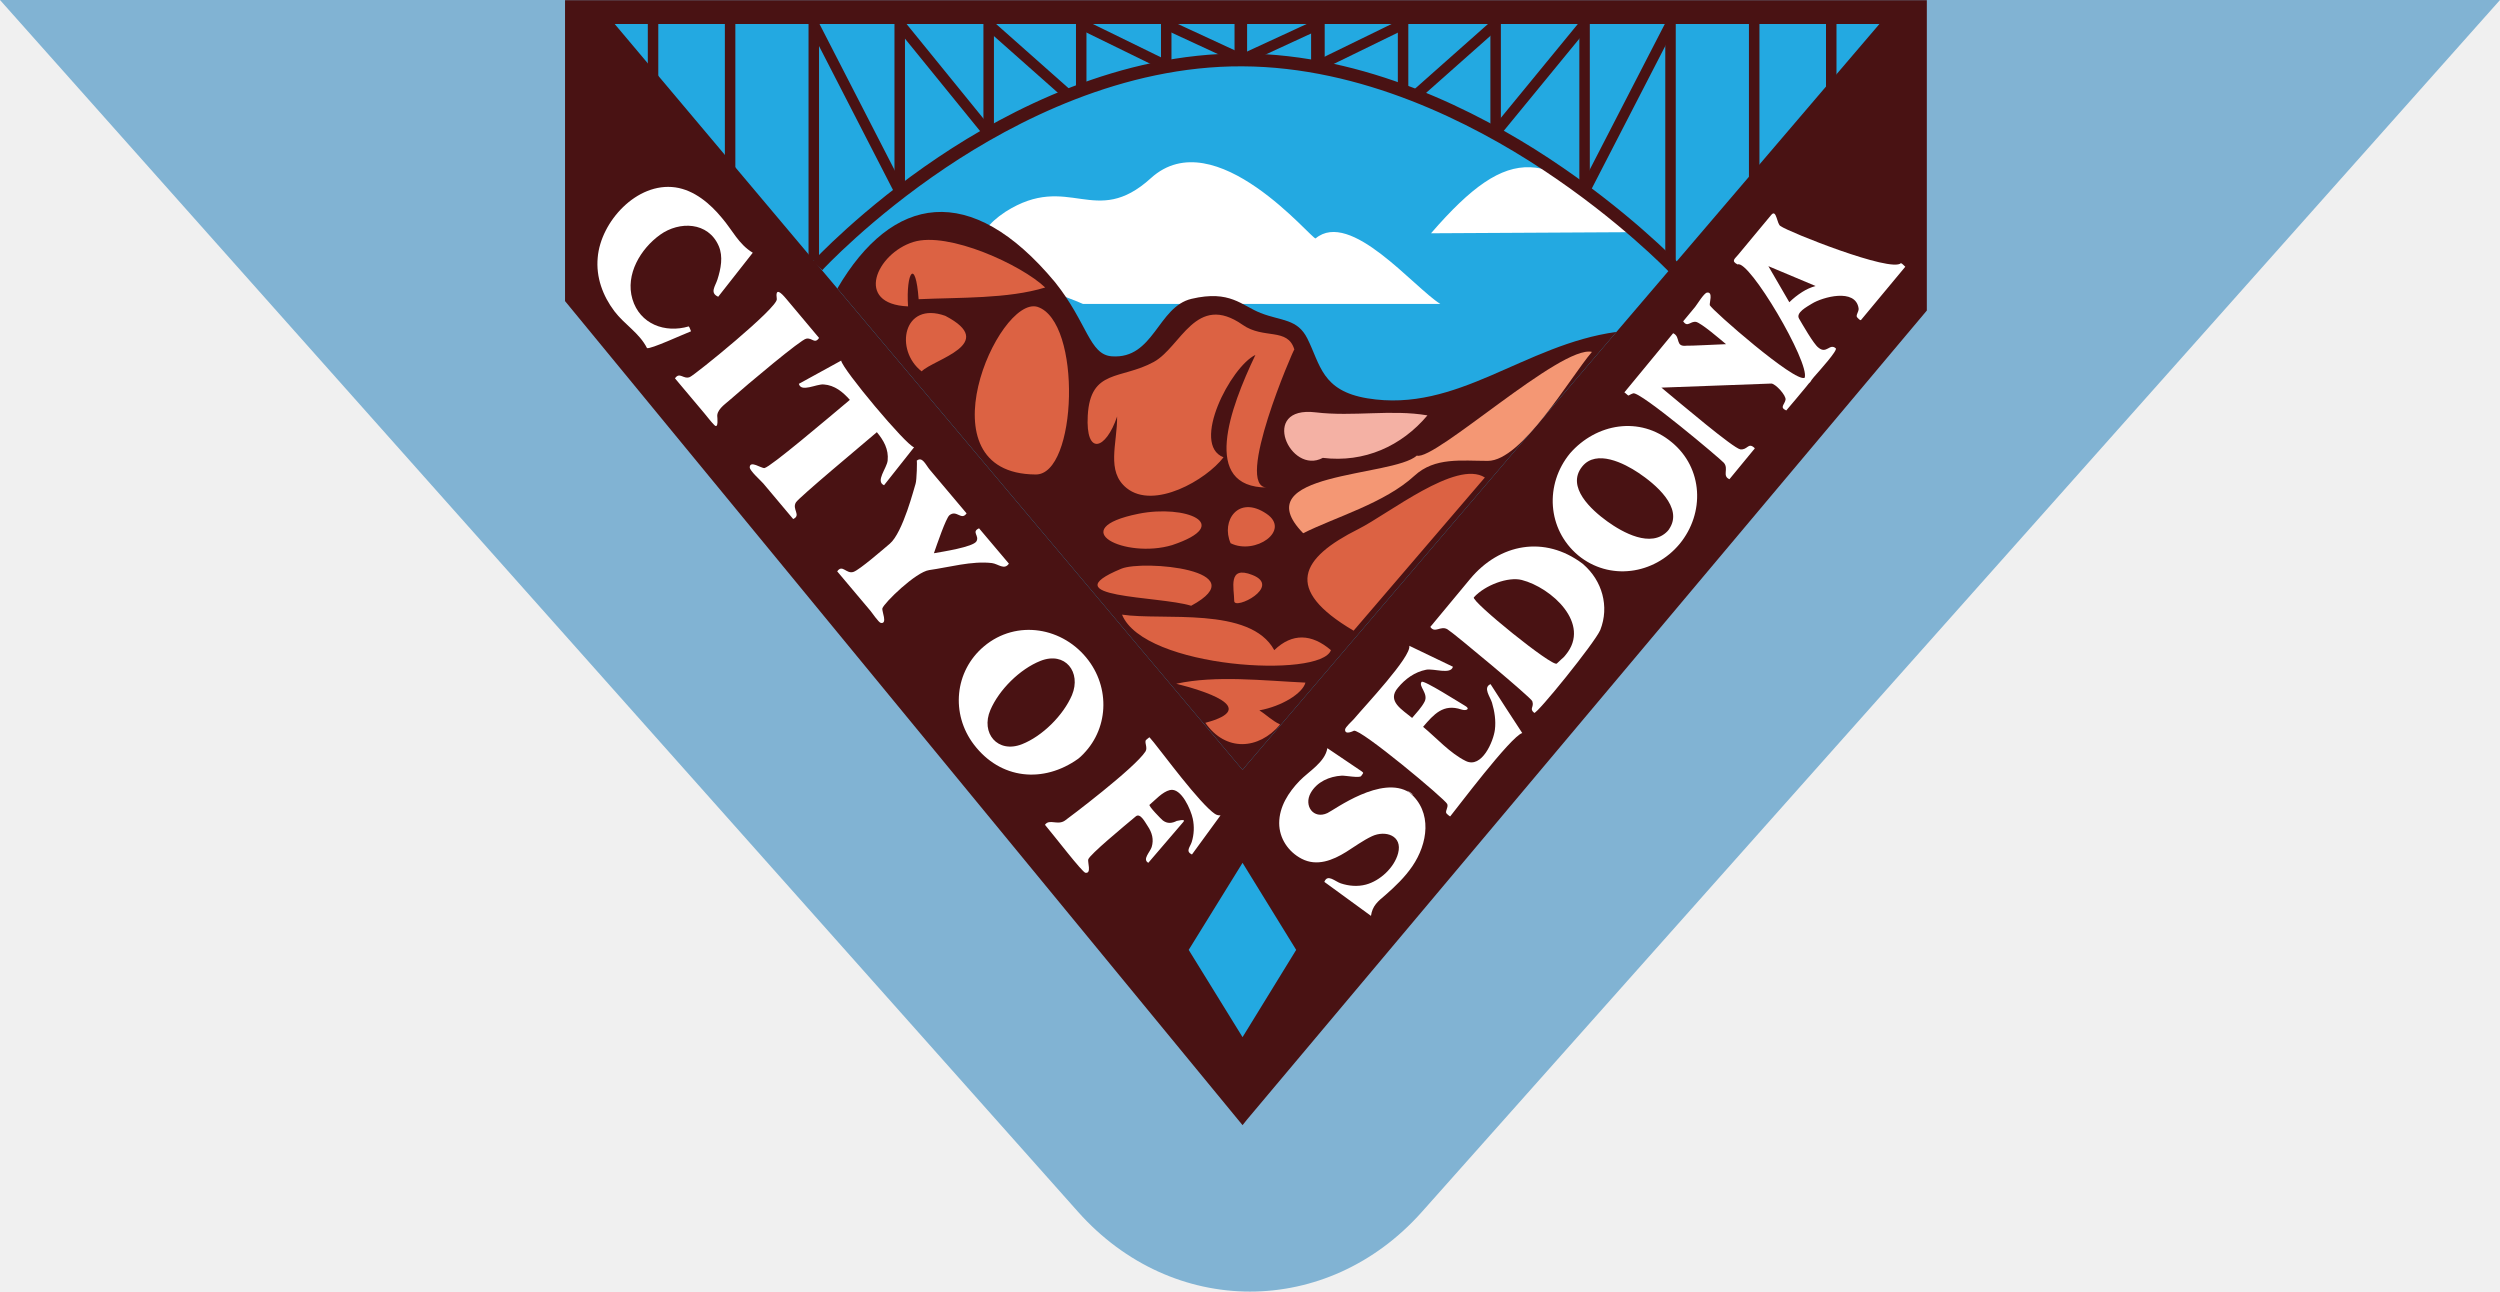
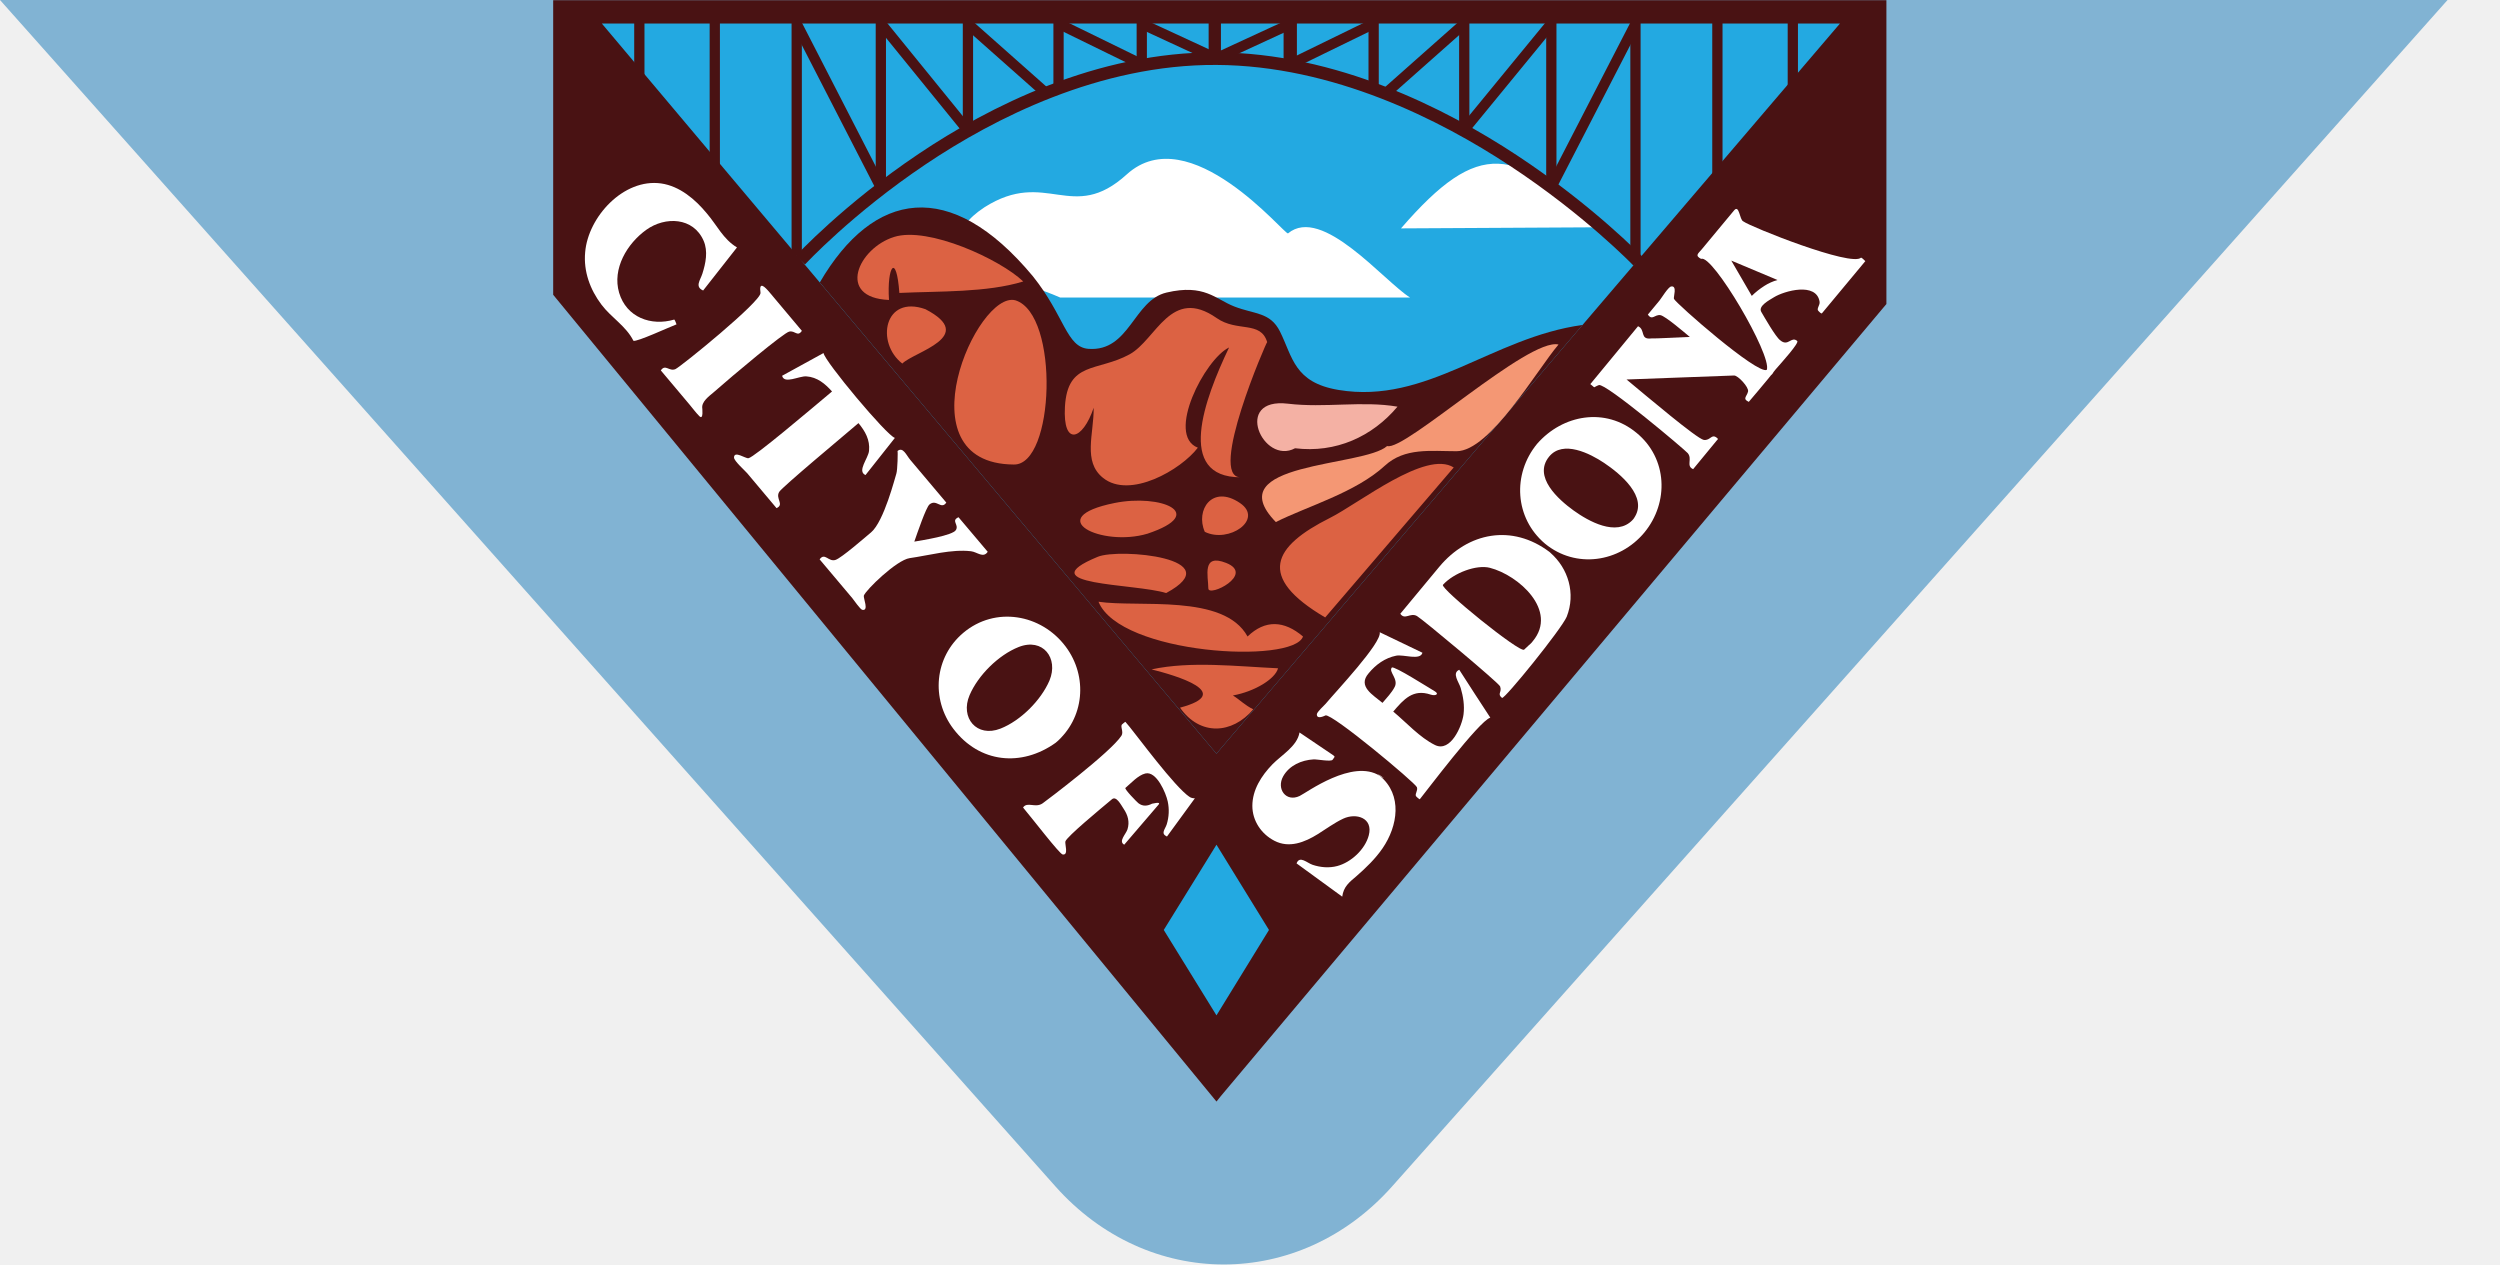
- <svg xmlns="http://www.w3.org/2000/svg" version="1.0" width="186.643" height="96.425">
+ <svg xmlns="http://www.w3.org/2000/svg" version="1.0" width="190.643" height="96.425">
  <path fill="#81B3D3" d="M186.643 0H0l80.486 90.474c7.061 7.936 18.61 7.936 25.67 0L186.643 0z" />
  <path fill="#23A9E1" d="M43.242.721l49.523 58.35 49.324-57.997z" />
  <path fill="#FFF" d="M122.023 17.332l-15.187.084c6.001-6.931 8.697-6.19 15.187-.084zM80.849 22.69h26.68c-1.985-1.233-6.708-7.059-9.308-4.893-.212.178-7.505-8.848-12.296-4.499-4.179 3.799-6.12-.498-10.857 2.511-5.399 3.57 3.12 5.675 5.781 6.881z" />
  <path fill="#491213" d="M93.104.016h-50.92v22.463l50.581 61.522.339-.424 50.748-60.394V.016H93.104zm0 57.052l-.339.409L45.892 1.793h94.419L93.104 57.068z" />
  <path fill="#491213" d="M92.765 57.477l.339-.409L120.68 24.78c-6.913.949-11.864 6.077-18.604 4.956-3.396-.564-3.498-2.514-4.469-4.456-.746-1.493-1.937-1.303-3.487-1.91-1.442-.565-2.277-1.738-5.162-1.061-2.528.593-2.807 4.518-5.952 4.293-1.689-.121-1.811-2.497-4.244-5.539-6.302-7.571-12.158-6.523-16.247.475l30.25 35.939z" />
  <path fill="#23A9E1" d="M88.745 70.916l4.02-6.5 4.004 6.5-4.004 6.514z" />
  <path fill="#491213" d="M124.567 20.258c-.035-.039-3.714-3.86-9.46-7.639-5.281-3.474-13.444-7.624-22.346-7.667-8.921-.049-16.971 4.087-22.156 7.566-5.632 3.78-9.18 7.61-9.215 7.648l-.706-.649c.036-.04 3.661-3.954 9.387-7.796 5.298-3.554 13.54-7.774 22.696-7.729 9.144.044 17.493 4.287 22.888 7.837 5.832 3.839 9.57 7.727 9.606 7.766l-.694.663zM48.363 1.2h.783v6.627h-.783zm5.753-.267h.783v12.634h-.783z" />
  <path fill="#491213" d="M60.363 1.017h.784v18.43h-.784zm6.416-.084h.783v13.495h-.783zM73.42.819h.784v9.18h-.784zm6.91.255h.782v5.683h-.782zm6.346-.156h.783v4.104h-.783z" />
  <path fill="#491213" d="M66.851 14.538L60.408 2.002l.698-.358 6.442 12.536zm6.718-4.26L66.9 2.07l.608-.493 6.669 8.207zm5.948-2.876L73.55 2.114l.52-.586 5.965 5.288zm7.377-2.144l-6.318-3.09.344-.703 6.318 3.09zm5.666-.464l-5.669-2.623.33-.71 5.668 2.623zm43.764-3.537h.783v5.781h-.783zm-5.753-.536h.784v12.973h-.784zm-6.246.536h.782v18.458h-.782zm-6.416-.226h.782v13.241h-.782zm-6.641-.042h.783V10h-.783zm-6.91-.31h.783v6.078h-.783zm-6.475.493h1.015v3.85h-1.015z" />
  <path fill="#491213" d="M118.667 14.407l-.695-.358 6.395-12.406.695.359zm-6.723-4.247l-.606-.496 6.635-8.088.605.496zm-6.003-2.76l-.52-.585 5.964-5.287.52.585zM98.57 5.262l-.344-.705 6.32-3.084.344.705zm-5.658-.466l-.328-.71 5.672-2.619.328.711z" />
  <path fill="#FFF" d="M65.464 32.265c.513.618.891 1.284.806 2.116-.059.579-.936 1.55-.27 1.846l2.242-2.834c-.602-.151-5.365-5.848-5.442-6.472l-3.159 1.734c.164.661 1.294.005 1.854.046.828.06 1.425.56 1.953 1.152-1.728 1.449-5.931 5.017-6.374 5.09-.226.036-1.088-.601-1.101-.056-.006.262.852 1.014 1.015 1.21l2.229 2.653c.619-.282-.11-.732.205-1.243.232-.374 4.901-4.267 6.042-5.242zm-5.273-6.98c.443-.095.624.434.958-.056L58.7 22.312c-.371-.442-.84-.916-.706.018.089.63-6.113 5.664-6.493 5.82-.479.197-.758-.417-1.109.097l2.193 2.608c.246.292.477.612.747.882.339.339.208-.672.224-.585-.091-.513.527-.948.855-1.228 1.545-1.361 5.398-4.588 5.78-4.639zm-8.771-.917c-1.767.523-3.65-.164-4.207-2.042-.543-1.835.614-3.757 2.071-4.801 1.439-1.032 3.589-.97 4.373.838.346.799.158 1.706-.094 2.502-.16.506-.597 1 .056 1.289l2.581-3.286c-1.055-.633-1.518-1.683-2.3-2.595-.882-1.071-2.064-2.079-3.482-2.284-2.87-.406-5.574 2.556-5.795 5.245-.136 1.457.374 2.848 1.246 4.001.75.994 1.868 1.623 2.435 2.754.262.095 2.705-1.033 3.286-1.255-.052-.111-.089-.275-.17-.366-.761.226 0 0 0 0zm39.3 36.409c-1.15-.768-4.025-4.689-4.573-5.341l-.329-.392c-.011-.014-.284.225-.246.191-.173.145.134.573-.052.864-.793 1.241-5.758 4.983-6.016 5.163-.556.384-1.164-.159-1.489.316.719.854 2.78 3.543 3.019 3.582.479.078.148-.815.211-1 .123-.369 2.633-2.445 3.549-3.211.336-.281.688.426.888.723.327.484.474 1 .298 1.568-.116.37-.717.92-.25 1.174l2.613-3.049c.252-.293-.566-.037-.469-.087-.37.191-.718.235-1.063-.028-.096-.071-1.089-1.082-.99-1.166.431-.361.959-.963 1.517-1.1.862-.213 1.582 1.516 1.709 2.129a3.45 3.45 0 0 1-.076 1.75c-.124.387-.487.696.018.93.712-.974 1.422-1.946 2.131-2.92a.708.708 0 0 1-.4-.096c-.127-.085.139.07 0 0zm-10.224-4.131c2.205-1.855 2.482-5.053.769-7.339-1.867-2.489-5.371-3.096-7.804-1.052-2.204 1.854-2.489 5.047-.758 7.325 1.991 2.621 5.199 2.918 7.793 1.066 1.156-.975-.099.07 0 0zm-.465-4.753c-.647 1.51-2.201 3.063-3.732 3.667-1.818.715-3.1-.827-2.36-2.553.65-1.516 2.203-3.057 3.737-3.666 1.852-.735 3.066.846 2.355 2.552-.381.89.071-.169 0 0zm-5.979-9.856c.475.06.926.55 1.269.042-.742-.879-1.484-1.758-2.228-2.637-.595.269.047.549-.194.971-.244.427-2.56.781-3.176.89.224-.644.895-2.615 1.157-2.835.544-.445.883.432 1.283-.141l-2.743-3.253c-.31-.366-.559-1.028-.98-.68.038-.031.006 1.472-.089 1.733-.086.236-.936 3.638-1.926 4.47-.493.414-2.237 1.934-2.702 2.097-.541.189-.825-.598-1.22-.038l2.491 2.957c.125.148.602.863.767.893.521.094.06-.893.113-1.086.151-.431 2.5-2.719 3.497-2.859 1.461-.205 3.2-.702 4.681-.524.339.042-.352-.043 0 0z" />
  <path fill="#DC6243" d="M67.792 22.874c-4.043-.167-2.351-3.954.395-4.808 2.611-.813 8.089 1.717 9.843 3.398-2.783.855-6.386.732-9.447.874-.226-3.12-.958-2.032-.791.536zm1.015 4.85c-2.04-1.579-1.396-5.266 1.763-4.146 4.005 2.084-.856 3.239-1.763 4.146 0 0 .042-.042 0 0zm8.488 7.699c-8.62-.071-2.792-13.322.141-12.521 3.373 1.073 2.995 12.622-.141 12.521zm6.106-4.329c-.84 2.501-2.361 2.968-2.192-.07.194-3.503 2.479-2.662 4.93-4.004 2.04-1.119 3.139-5.214 6.641-2.765 1.562 1.093 3.352.179 3.851 1.833-.025-.084-4.545 10.308-2.031 10.308-4.961 0-2.773-5.922-.874-9.899-1.847.885-4.842 6.688-2.382 7.643-1.281 1.686-5.194 3.945-7.234 2.298-1.552-1.249-.692-3.325-.709-5.344zm4.104 9.603c-3.489 1.046-8.122-1.207-2.51-2.34 3.483-.704 7.187.778 2.51 2.34.141-.042-.128.043 0 0zm4.37-.141c-.736-1.658.562-3.635 2.68-2.199 1.847 1.252-.851 3.106-2.68 2.199zm-2.946 4.668c-2.411-.747-10.537-.561-5.218-2.764 1.64-.679 10.154.098 5.218 2.764zm3.215-.353c-.007-.96-.512-2.679 1.354-1.946 2.235.879-1.354 2.651-1.354 1.946 0 0 0-.169 0 0zm7.219 3.667c-1.437-1.227-2.891-1.295-4.229 0-1.795-3.293-8.318-2.19-11.366-2.651 1.638 4.029 14.864 4.78 15.595 2.651zm-1.903 2.424c-3.151-.146-6.671-.563-9.646.084 1.86.466 6.396 1.795 2.172 2.918 1.515 2.168 3.973 2.029 5.584.127-.655-.322-1.01-.719-1.552-1.057 1.672-.303 3.234-1.267 3.442-2.072zm3.596-3.877c-5.288-3.112-3.95-5.427.354-7.586 2.254-1.131 7.324-5.208 9.447-3.85l-9.801 11.436z" />
  <path fill="#F49774" d="M97.291 39.809c-4.479-4.601 6.689-4.178 8.487-5.796 1.311.437 10.768-8.283 13.071-7.741-1.655 1.941-5.22 8.136-7.775 8.136-1.964 0-3.95-.292-5.472 1.107-2.224 2.048-5.908 3.09-8.311 4.294z" />
  <path fill="#F4B1A4" d="M98.758 34.183c-2.453 1.319-4.772-3.907-.537-3.398 2.813.338 5.662-.237 8.348.226-1.927 2.291-4.706 3.553-7.811 3.172z" />
  <path fill="#491213" d="M92.167 1.426h.938v3.313h-.938z" />
  <g fill="#FFF">
    <path d="M111.39 52.466c.191.648.299 1.332.215 2.009-.107.873-.979 2.925-2.173 2.34-1.169-.573-2.194-1.728-3.188-2.552.802-.936 1.507-1.749 2.854-1.295.37.123.688-.036.299-.262-.405-.234-3.114-1.965-3.261-1.799-.271.311.528.868.221 1.473-.229.447-.61.834-.932 1.219-.72-.607-1.923-1.253-1.057-2.256.542-.66 1.25-1.172 2.098-1.342.565-.114 1.841.389 2.006-.224l-3.258-1.565c.177.799-3.349 4.525-4.131 5.464-.113.137-.658.609-.664.797-.009.429.622.097.657.084.486-.18 6.816 5.109 6.973 5.471.1.281-.221.574-.029.732-.011-.01.228.216.253.184.391-.468 4.522-5.975 5.374-6.217-.794-1.215-1.588-2.43-2.368-3.652-.59.258-.019.949.111 1.391zm-6.161 6.703c-2.077-1.34-5.596 1.279-6.125 1.531-1.039.492-1.789-.543-1.251-1.502.469-.83 1.393-1.234 2.31-1.289.277-.017 1.35.198 1.459.026.13-.202.228-.22.042-.345l-2.567-1.734c-.176 1.055-1.385 1.727-2.076 2.441-.823.854-1.52 1.93-1.52 3.156 0 1.135.679 2.142 1.677 2.66 1.136.592 2.317.116 3.324-.511.627-.392 1.254-.856 1.924-1.171.996-.467 2.304-.062 1.953 1.27-.282 1.073-1.351 2.061-2.405 2.34-.616.164-1.27.109-1.872-.09-.432-.142-.993-.734-1.23-.111l3.482 2.537c.103-.76.522-1.09 1.086-1.564.735-.645 1.438-1.32 1.994-2.13 1.159-1.693 1.538-4.062-.205-5.514z" />
    <path d="M105.229 59.169c.925.598-.591-.494 0 0zm29.233-37.314c-.007.004-.007.004 0 0z" />
    <path d="M141.92 19.645c-.729.729-8.42-2.341-8.982-2.764-.29-.116-.3-1.321-.705-.833-.404.488-.81.976-1.216 1.463l-1.256 1.513c-.26.314-.537.458-.038.72.837-.419 5.417 7.346 5.008 8.461-.725.376-6.915-5.057-7.081-5.415-.052-.146.273-1.021-.211-.945-.229.036-.743.896-.889 1.072l-.889 1.072c.332.485.517-.021.959.042.383.077 1.844 1.331 2.241 1.664-.725.027-2.685.131-2.934.113-.903.112-.422-.663-1.015-.931-.759.922-1.52 1.843-2.277 2.764l-1.326 1.607c-.054.065-.047.032.05.112.33.273.104.168.568.006.506-.177 6.559 4.931 6.776 5.19.377.45-.154.975.411 1.221.6-.728 1.198-1.457 1.798-2.184.091-.11.141-.1.021-.198-.427-.353-.476.212-1.002.154-.533-.089-4.395-3.369-5.895-4.61l8.199-.304c.3-.011 1.139.896 1.068 1.216-.081.378-.463.558.054.794.479-.575.985-1.149 1.456-1.734l.227-.282a.74.74 0 0 0 .21-.265l.168-.211c.425-.485 1.8-2.006 1.635-2.15-.461-.4-.685.466-1.298-.054-.348-.249-1.223-1.788-1.443-2.162-.264-.449.608-.897.964-1.119.776-.482 3.247-1.183 3.482.348.04.258-.271.55-.084.704.044.037.204.242.27.163.163-.197 2.361-2.843 3.3-3.969-.098-.082-.207-.224-.324-.269zm-7.374 2.156c.077-.049.153-.098 0 0a2.533 2.533 0 0 0-.084.054l.082-.052c-.345.22-.668.473-.958.761-.521-.897-1.044-1.795-1.564-2.693 1.177.491 2.352.985 3.524 1.481a3.735 3.735 0 0 0-1 .449zm-9.745 11.211c-2.375-1.979-5.63-1.404-7.586.832-1.903 2.312-1.712 5.663.605 7.615 2.339 1.926 5.67 1.438 7.572-.846 1.898-2.303 1.768-5.668-.591-7.601zm-.281 6.614l-.026.027c-1.232 1.292-3.358.096-4.505-.731-1.146-.829-3.111-2.57-1.856-4.104 1.056-1.287 3.124-.231 4.191.482 1.2.803 3.412 2.596 2.276 4.216.074-.09.126-.148-.08.11z" />
    <path d="M124.801 33.012c1.171.959-.253-.211 0 0zm-.309 6.641l.026-.027c.029-.037.056-.073.08-.11-.049.061-.11.137-.106.137zm-6.283 2.483c.112.094.273.224-.063-.057-2.835-2.127-6.194-1.504-8.402 1.157-.988 1.189-1.976 2.378-2.961 3.567.351.512.763-.118 1.273.176.436.25 6.244 5.101 6.339 5.366.164.458-.255.548.144.875.172.143 4.536-5.245 4.935-6.191.69-1.755.14-3.678-1.265-4.893zm-1.318 6.754c-.24.296-.044.054-.665.65-.306.293-6.438-4.675-6.192-4.944.835-.918 2.567-1.556 3.577-1.297 2.19.56 5.213 3.26 3.28 5.591z" />
  </g>
</svg>
